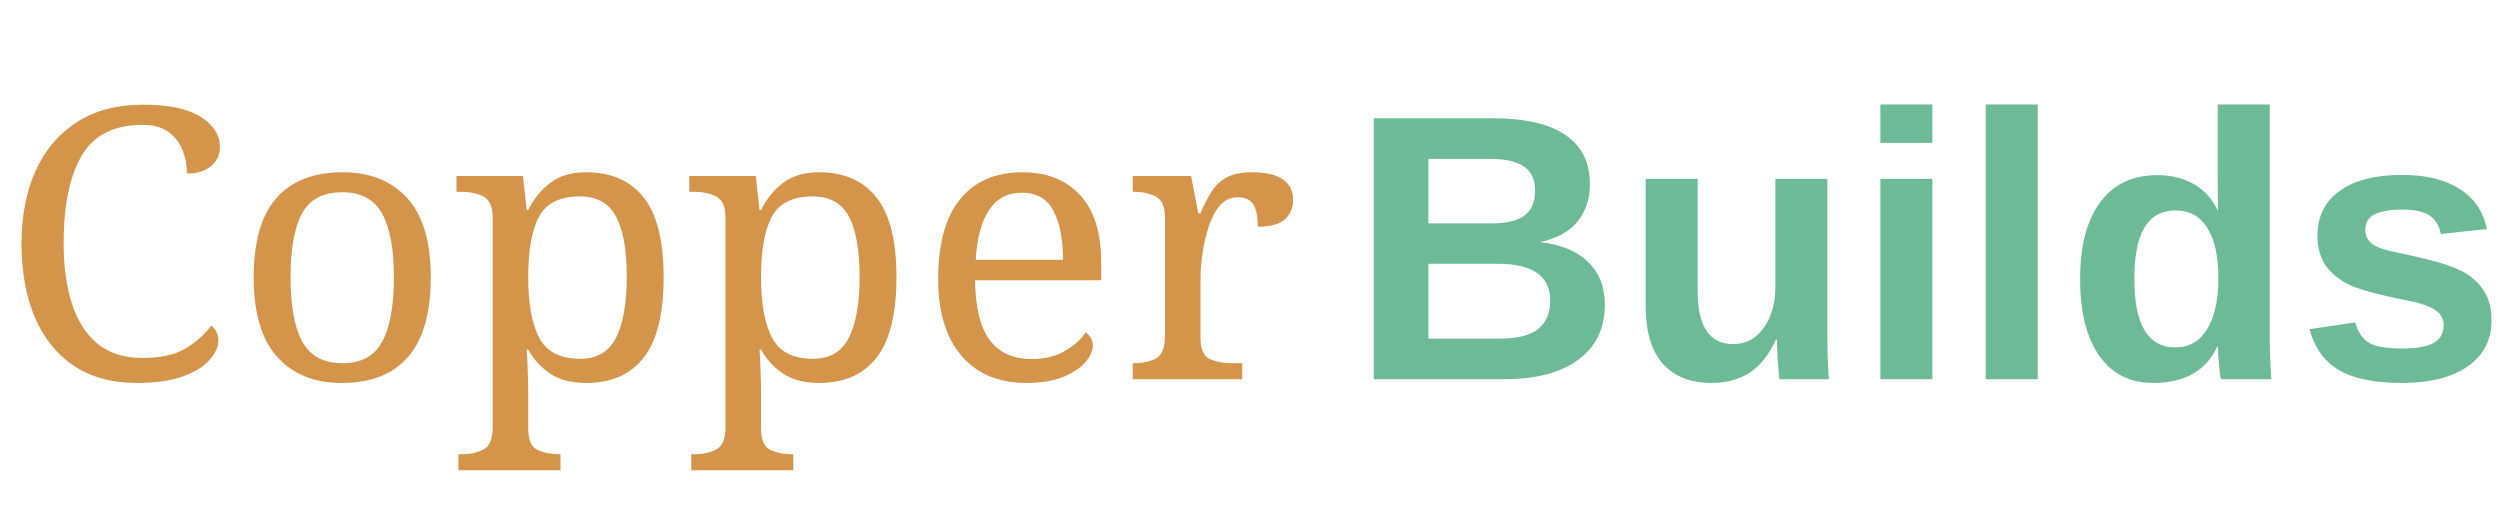
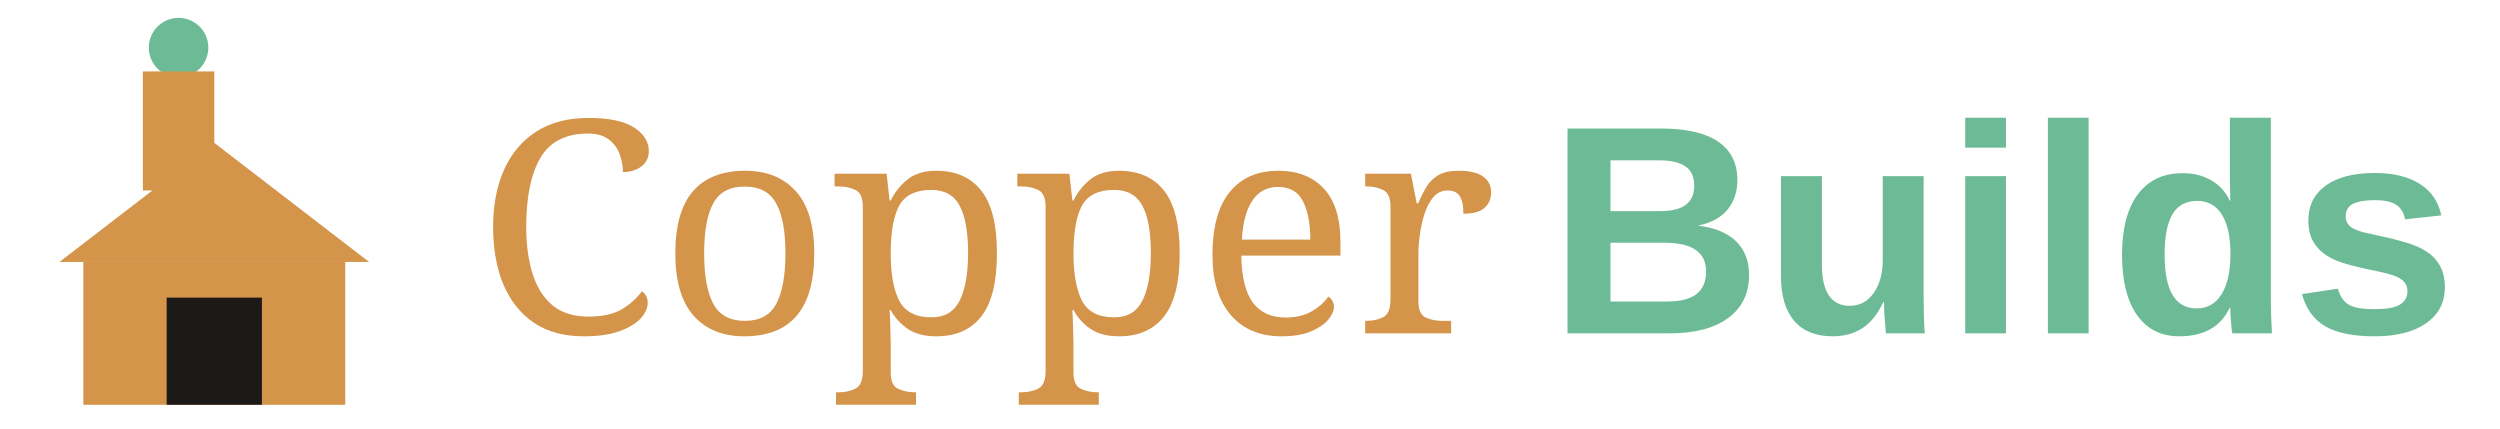
- <svg xmlns="http://www.w3.org/2000/svg" viewBox="0 0 178 36" height="36" width="178" role="img" aria-label="CopperBuilds">
-   <text x="0" y="27" font-family="Calistoga,Georgia,serif" font-size="27" font-weight="400" fill="#D4944A">Copper</text>
-   <text x="96" y="27" font-family="'DM Sans',Arial,sans-serif" font-size="27" font-weight="700" fill="#6DBB96">Builds</text>
+ <svg xmlns="http://www.w3.org/2000/svg" viewBox="0 0 210 36" height="36" width="210" role="img" aria-label="CopperBuilds">
+   <circle cx="15" cy="4" r="2.5" fill="#6DBB96" />
+   <rect x="12" y="6" width="6" height="10" fill="#D4944A" />
+   <polygon points="18,12 31,22 5,22" fill="#D4944A" />
+   <rect x="7" y="22" width="22" height="12" fill="#D4944A" />
+   <rect x="14" y="25" width="8" height="9" fill="#1C1917" />
+   <text x="40" y="28" font-family="Calistoga,Georgia,serif" font-size="25" font-weight="400" fill="#D4944A">Copper</text>
+   <text x="130" y="28" font-family="'DM Sans',Arial,sans-serif" font-size="25" font-weight="700" fill="#6DBB96">Builds</text>
</svg>
